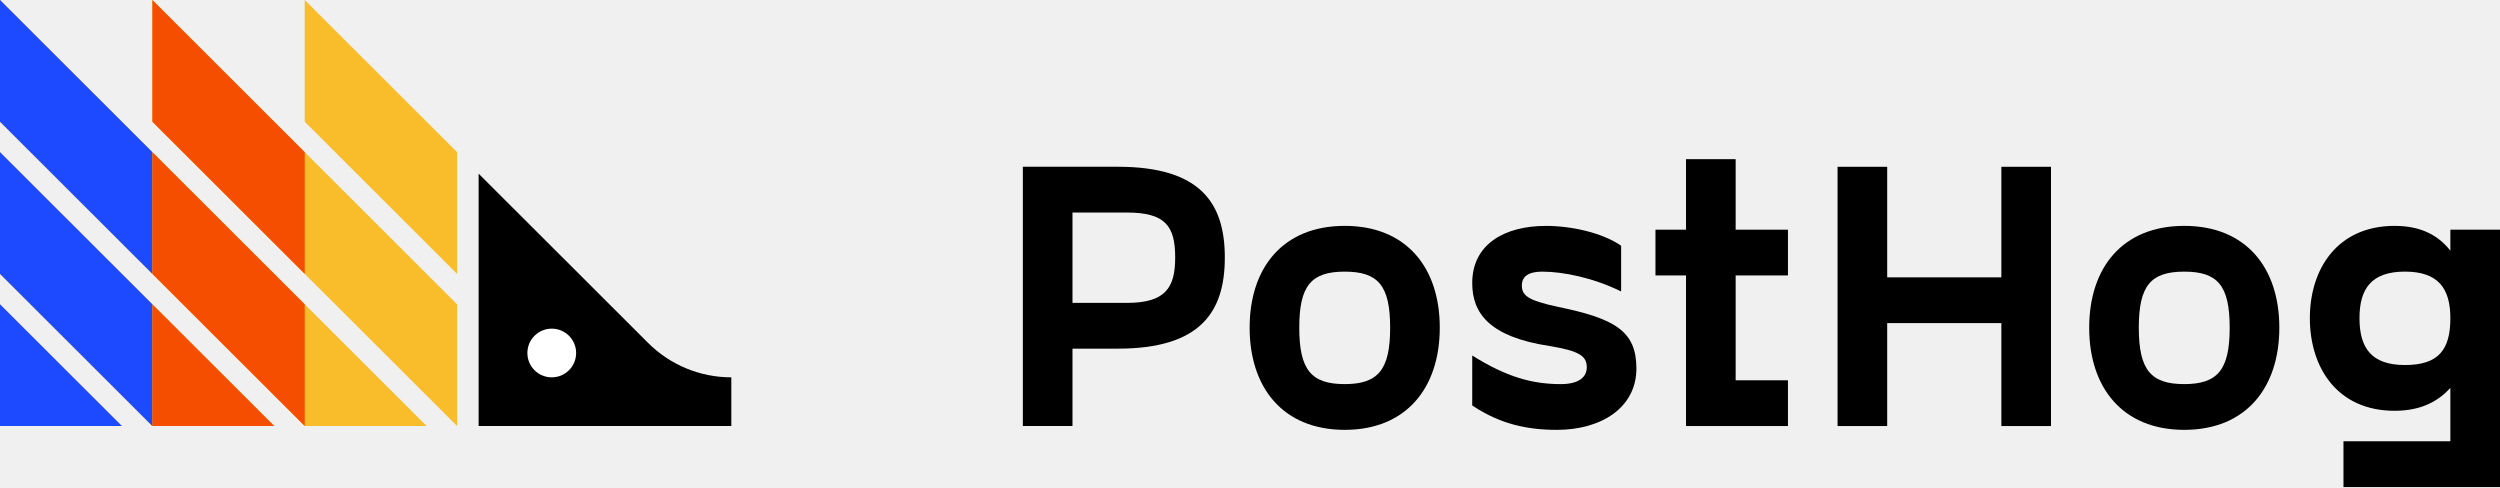
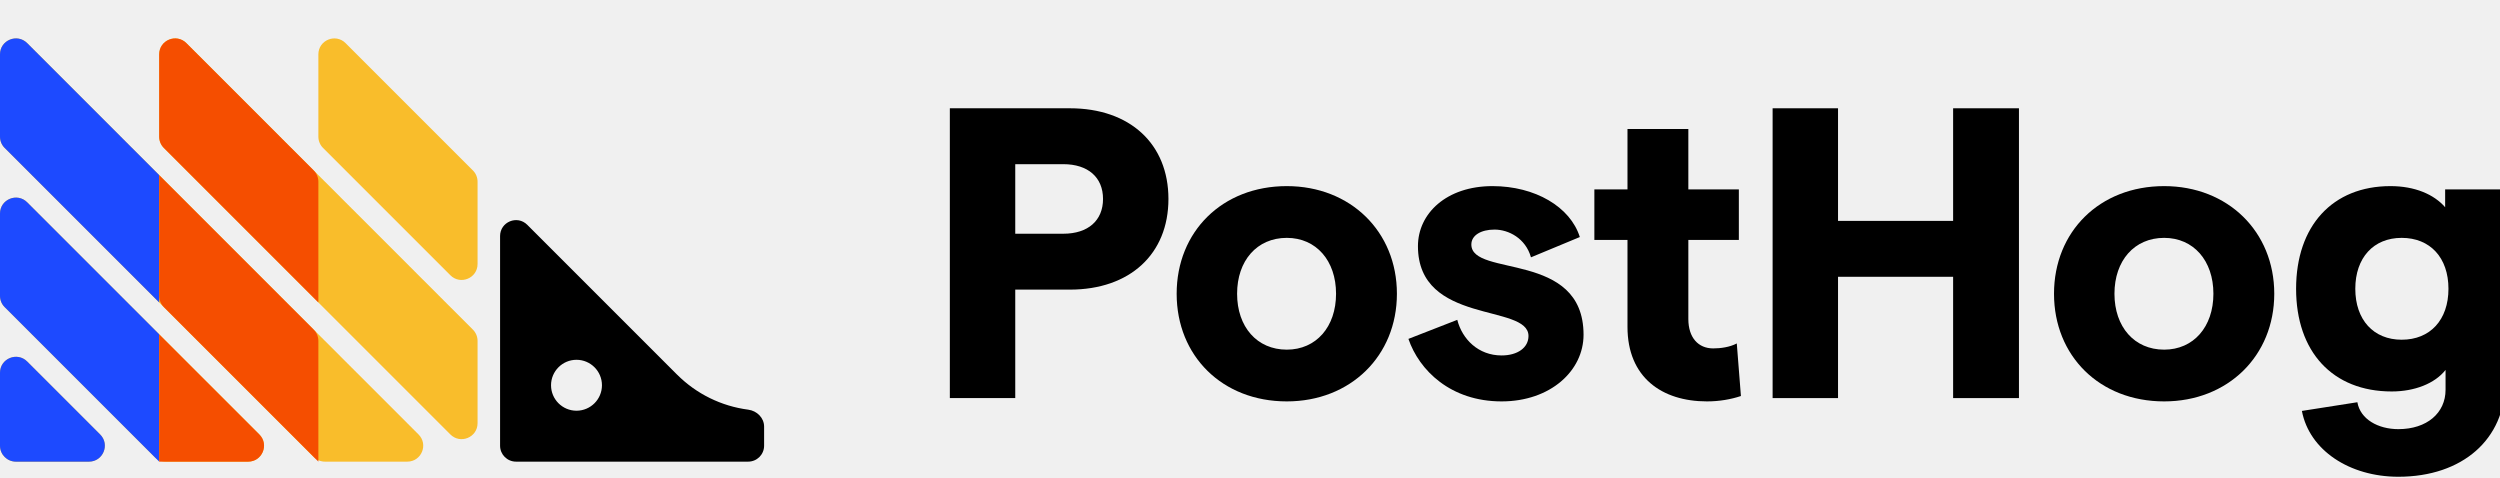
- <svg xmlns="http://www.w3.org/2000/svg" width="800" height="156" viewBox="0 0 800 156" fill="none">
-   <path d="M0 97.379L39.004 136.33H0V97.379ZM0 87.641L48.755 136.33H87.759L0 48.689V87.641ZM0 38.952L97.51 136.33H136.513L0 0V38.952ZM48.755 38.952L146.264 136.33V97.379L48.755 0V38.952ZM97.51 0V38.952L146.264 87.641V48.689L97.51 0Z" fill="#F9BD2B" />
-   <path d="M234.023 120.75C224.03 120.75 214.451 116.784 207.391 109.734L153.16 55.576V136.33H234.023V120.75Z" fill="black" />
-   <path d="M176.563 120.75C180.871 120.75 184.363 117.262 184.363 112.959C184.363 108.657 180.871 105.169 176.563 105.169C172.254 105.169 168.762 108.657 168.762 112.959C168.762 117.262 172.254 120.75 176.563 120.75Z" fill="white" />
-   <path d="M0 136.33H39.004L0 97.379V136.33Z" fill="#1D4AFF" />
-   <path d="M48.755 48.689L0 0V38.952L48.755 87.641V48.689Z" fill="#1D4AFF" />
-   <path d="M0 48.689V87.641L48.755 136.33V97.379L0 48.689Z" fill="#1D4AFF" />
-   <path d="M97.51 48.689L48.755 0V38.952L97.51 87.641V48.689Z" fill="#F54E00" />
-   <path d="M48.755 136.33H87.759L48.755 97.379V136.33Z" fill="#F54E00" />
-   <path d="M48.755 48.689V87.641L97.51 136.33V97.379L48.755 48.689Z" fill="#F54E00" />
-   <path d="M391.942 82.406C391.942 99.856 384.125 111.565 357.735 111.565H343.195V136.33H327.312V53.364H357.735C384.125 53.371 391.942 64.956 391.942 82.406ZM376.059 82.406C376.059 72.278 372.884 68.009 360.544 68.009H343.195V96.927H360.544C372.884 96.927 376.059 92.167 376.059 82.406Z" fill="black" />
-   <path d="M399.883 104.857C399.883 85.701 410.508 72.278 430.306 72.278C450.097 72.278 460.729 85.701 460.729 104.857C460.729 124.014 450.097 137.553 430.306 137.553C410.515 137.553 399.883 124.006 399.883 104.857ZM444.847 104.857C444.847 91.435 441.063 86.924 430.306 86.924C419.556 86.924 415.765 91.435 415.765 104.857C415.765 118.28 419.549 122.915 430.306 122.915C441.055 122.907 444.847 118.272 444.847 104.857Z" fill="black" />
-   <path d="M471.112 113.762C482.228 120.718 490.419 122.915 499.46 122.915C505.326 122.915 507.767 120.594 507.767 117.548C507.767 114.011 505.568 112.305 495.793 110.716C476.611 107.787 471.112 100.222 471.112 90.585C471.112 78.02 481.619 72.286 494.693 72.286C502.876 72.286 512.776 74.483 518.759 78.627V93.265C509.842 88.872 500.193 86.924 493.469 86.924C489.069 86.924 486.994 88.513 486.994 91.318C486.994 94.372 488.585 96.078 498.36 98.15C516.684 101.928 523.65 105.839 523.65 117.914C523.65 130.355 512.534 137.553 498.235 137.553C488.702 137.553 480.028 135.723 471.112 129.747V113.762Z" fill="black" />
-   <path d="M555.407 88.139V121.692H572.14V136.33H539.524V88.139H529.75V73.501H539.524V50.933H555.407V73.501H572.14V88.139H555.407Z" fill="black" />
-   <path d="M656.317 53.371V136.338H640.435V103.393H603.904V136.338H588.022V53.371H603.904V88.755H640.435V53.371H656.317Z" fill="black" />
-   <path d="M668.541 104.857C668.541 85.701 679.166 72.278 698.964 72.278C718.755 72.278 729.387 85.701 729.387 104.857C729.387 124.014 718.755 137.553 698.964 137.553C679.174 137.553 668.541 124.006 668.541 104.857ZM713.497 104.857C713.497 91.435 709.714 86.924 698.957 86.924C688.207 86.924 684.416 91.435 684.416 104.857C684.416 118.28 688.199 122.915 698.957 122.915C709.714 122.907 713.497 118.272 713.497 104.857Z" fill="black" />
-   <path d="M800 73.501V155.853H749.911V141.215H784.118V124.131C780.451 128.158 775.076 131.453 766.277 131.453C747.953 131.453 739.154 117.665 739.154 101.804C739.154 86.067 747.953 72.278 766.277 72.278C775.076 72.278 780.451 75.574 784.118 80.209V73.501H800ZM784.118 101.804C784.118 92.408 780.334 86.916 769.577 86.916C758.827 86.916 755.036 92.408 755.036 101.804C755.036 111.323 758.827 116.808 769.577 116.808C780.326 116.808 784.118 111.931 784.118 101.804Z" fill="black" />
+ <svg xmlns="http://www.w3.org/2000/svg" fill="none" height="30" viewBox="0 0 157 30" width="157">
+   <clipPath id="a">
+     <path d="m0 0h157v30h-157z" />
+   </clipPath>
+   <g clip-path="url(#a)">
+     <path d="m10.891 17.206c-.368.737-1.42.737-1.789 0l-.881-1.763c-.141-.281-.141-.613 0-.894l.881-1.763c.369-.737 1.42-.737 1.789 0l.881 1.763c.141.281.141.613 0 .894z" fill="#1d4aff" />
+     <path d="m10.891 27.203c-.368.737-1.42.737-1.789 0l-.881-1.763c-.141-.282-.141-.613 0-.894l.881-1.763c.369-.737 1.42-.737 1.789 0l.881 1.763c.141.282.141.613 0 .894z" fill="#1d4aff" />
+     <path d="m0 23.408c0-.891 1.077-1.337 1.707-.707l4.583 4.583c.63.63.184 1.707-.707 1.707h-4.583c-.552 0-1-.448-1-1zm0-4.828c0 .265.105.52.293.707l9.411 9.411c.188.188.442.293.707.293h5.169c.891 0 1.337-1.077.707-1.707l-14.58-14.58c-.63-.63-1.707-.184-1.707.707zm0-9.997c0 .265.105.52.293.707l19.408 19.408c.188.188.442.293.707.293h5.169c.891 0 1.337-1.077.707-1.707l-24.577-24.577c-.63-.63-1.707-.184-1.707.707zm9.997 0c0 .265.105.52.293.707l17.994 17.994c.63.63 1.707.184 1.707-.707v-5.169c0-.265-.105-.52-.293-.707l-17.994-17.994c-.63-.63-1.707-.184-1.707.707zm11.704-5.876c-.63-.63-1.707-.184-1.707.707v5.169c0 .265.105.52.293.707l7.997 7.997c.63.63 1.707.184 1.707-.707v-5.169c0-.265-.105-.52-.293-.707z" fill="#f9bd2b" />
+     <path d="m42.525 23.531-9.413-9.413c-.63-.63-1.707-.184-1.707.707v13.166c0 .552.448 1 1 1h14.581c.552 0 1-.448 1-1v-1.199c0-.552-.45-.993-.997-1.065-1.681-.219-3.253-.986-4.463-2.197zm-6.321 2.262c-.883 0-1.599-.717-1.599-1.599s.717-1.599 1.599-1.599 1.599.717 1.599 1.599-.717 1.599-1.599 1.599z" fill="#000" />
+     <path d="m0 27.992c0 .552.448 1 1 1h4.583c.891 0 1.337-1.077.707-1.707l-4.583-4.583c-.63-.63-1.707-.184-1.707.707z" fill="#1d4aff" />
+     <path d="m9.997 10.997-8.29-8.29c-.63-.63-1.707-.184-1.707.707v5.169c0 .265.105.52.293.707l9.704 9.704z" fill="#1d4aff" />
+     <path d="m1.707 12.704c-.63-.63-1.707-.184-1.707.707v5.169c0 .265.105.519.293.707l9.704 9.704v-7.998z" fill="#1d4aff" />
+     <path d="m19.994 11.411c0-.265-.105-.52-.293-.707l-7.997-7.997c-.63-.63-1.707-.184-1.707.707v5.169c0 .265.105.52.293.707l9.704 9.704z" fill="#f54e00" />
+     <path d="m9.997 28.992h5.583c.891 0 1.337-1.077.707-1.707l-6.291-6.29z" fill="#f54e00" />
+     <path d="m9.997 10.997v7.583c0 .265.105.519.293.707l9.704 9.704v-7.583c0-.265-.105-.52-.293-.707z" fill="#f54e00" />
+     <g fill="#000">
+       <path d="m59.65 25h4.108v-6.812h3.432c3.77 0 6.188-2.236 6.188-5.694 0-3.458-2.418-5.694-6.188-5.694h-7.54zm4.108-10.322v-4.368h3.016c1.56 0 2.496.832 2.496 2.184s-.936 2.184-2.496 2.184z" />
+       <path d="m80.81 25.208c4.004 0 6.916-2.86 6.916-6.76s-2.912-6.76-6.916-6.76c-4.056 0-6.916 2.86-6.916 6.76s2.86 6.76 6.916 6.76zm-3.12-6.76c0-2.08 1.248-3.51 3.12-3.51 1.846 0 3.094 1.43 3.094 3.51s-1.248 3.51-3.094 3.51c-1.872 0-3.12-1.43-3.12-3.51z" />
+       <path d="m94.299 25.208c3.068 0 5.148-1.924 5.148-4.186 0-5.304-7.046-3.588-7.046-5.668 0-.572.598-.936 1.456-.936.884 0 1.95.546 2.288 1.742l3.068-1.274c-.598-1.898-2.808-3.198-5.486-3.198-2.886 0-4.68 1.716-4.68 3.77 0 4.966 6.942 3.588 6.942 5.642 0 .728-.676 1.222-1.69 1.222-1.456 0-2.47-1.014-2.782-2.236l-3.068 1.196c.676 1.976 2.652 3.926 5.85 3.926z" />
+       <path d="m109.33 24.87-.26-3.302c-.442.234-1.014.312-1.482.312-.936 0-1.56-.676-1.56-1.846v-4.966h3.172v-3.172h-3.172v-3.796h-3.822v3.796h-2.08v3.172h2.08v5.46c0 3.172 2.158 4.68 4.992 4.68.78 0 1.508-.13 2.132-.338z" />
+       <path d="m122.656 6.8v7.072h-7.228v-7.072h-4.108v18.2h4.108v-7.618h7.228v7.618h4.134v-18.2z" />
+       <path d="m135.908 25.208c4.004 0 6.916-2.86 6.916-6.76s-2.912-6.76-6.916-6.76c-4.056 0-6.916 2.86-6.916 6.76s2.86 6.76 6.916 6.76zm-3.12-6.76c0-2.08 1.248-3.51 3.12-3.51 1.846 0 3.094 1.43 3.094 3.51s-1.248 3.51-3.094 3.51c-1.872 0-3.12-1.43-3.12-3.51z" />
+       <path d="m150.201 24.584c1.43 0 2.704-.494 3.38-1.352v1.248c0 1.456-1.17 2.47-2.964 2.47-1.274 0-2.392-.624-2.574-1.69l-3.484.546c.468 2.47 2.99 4.134 6.058 4.134 4.03 0 6.708-2.366 6.708-5.876v-12.168h-3.77v1.118c-.702-.806-1.898-1.326-3.432-1.326-3.64 0-5.928 2.496-5.928 6.448s2.288 6.448 6.006 6.448zm-2.288-6.448c0-1.95 1.144-3.198 2.912-3.198 1.794 0 2.938 1.248 2.938 3.198s-1.144 3.198-2.938 3.198c-1.768 0-2.912-1.248-2.912-3.198z" />
+     </g>
+   </g>
</svg>
